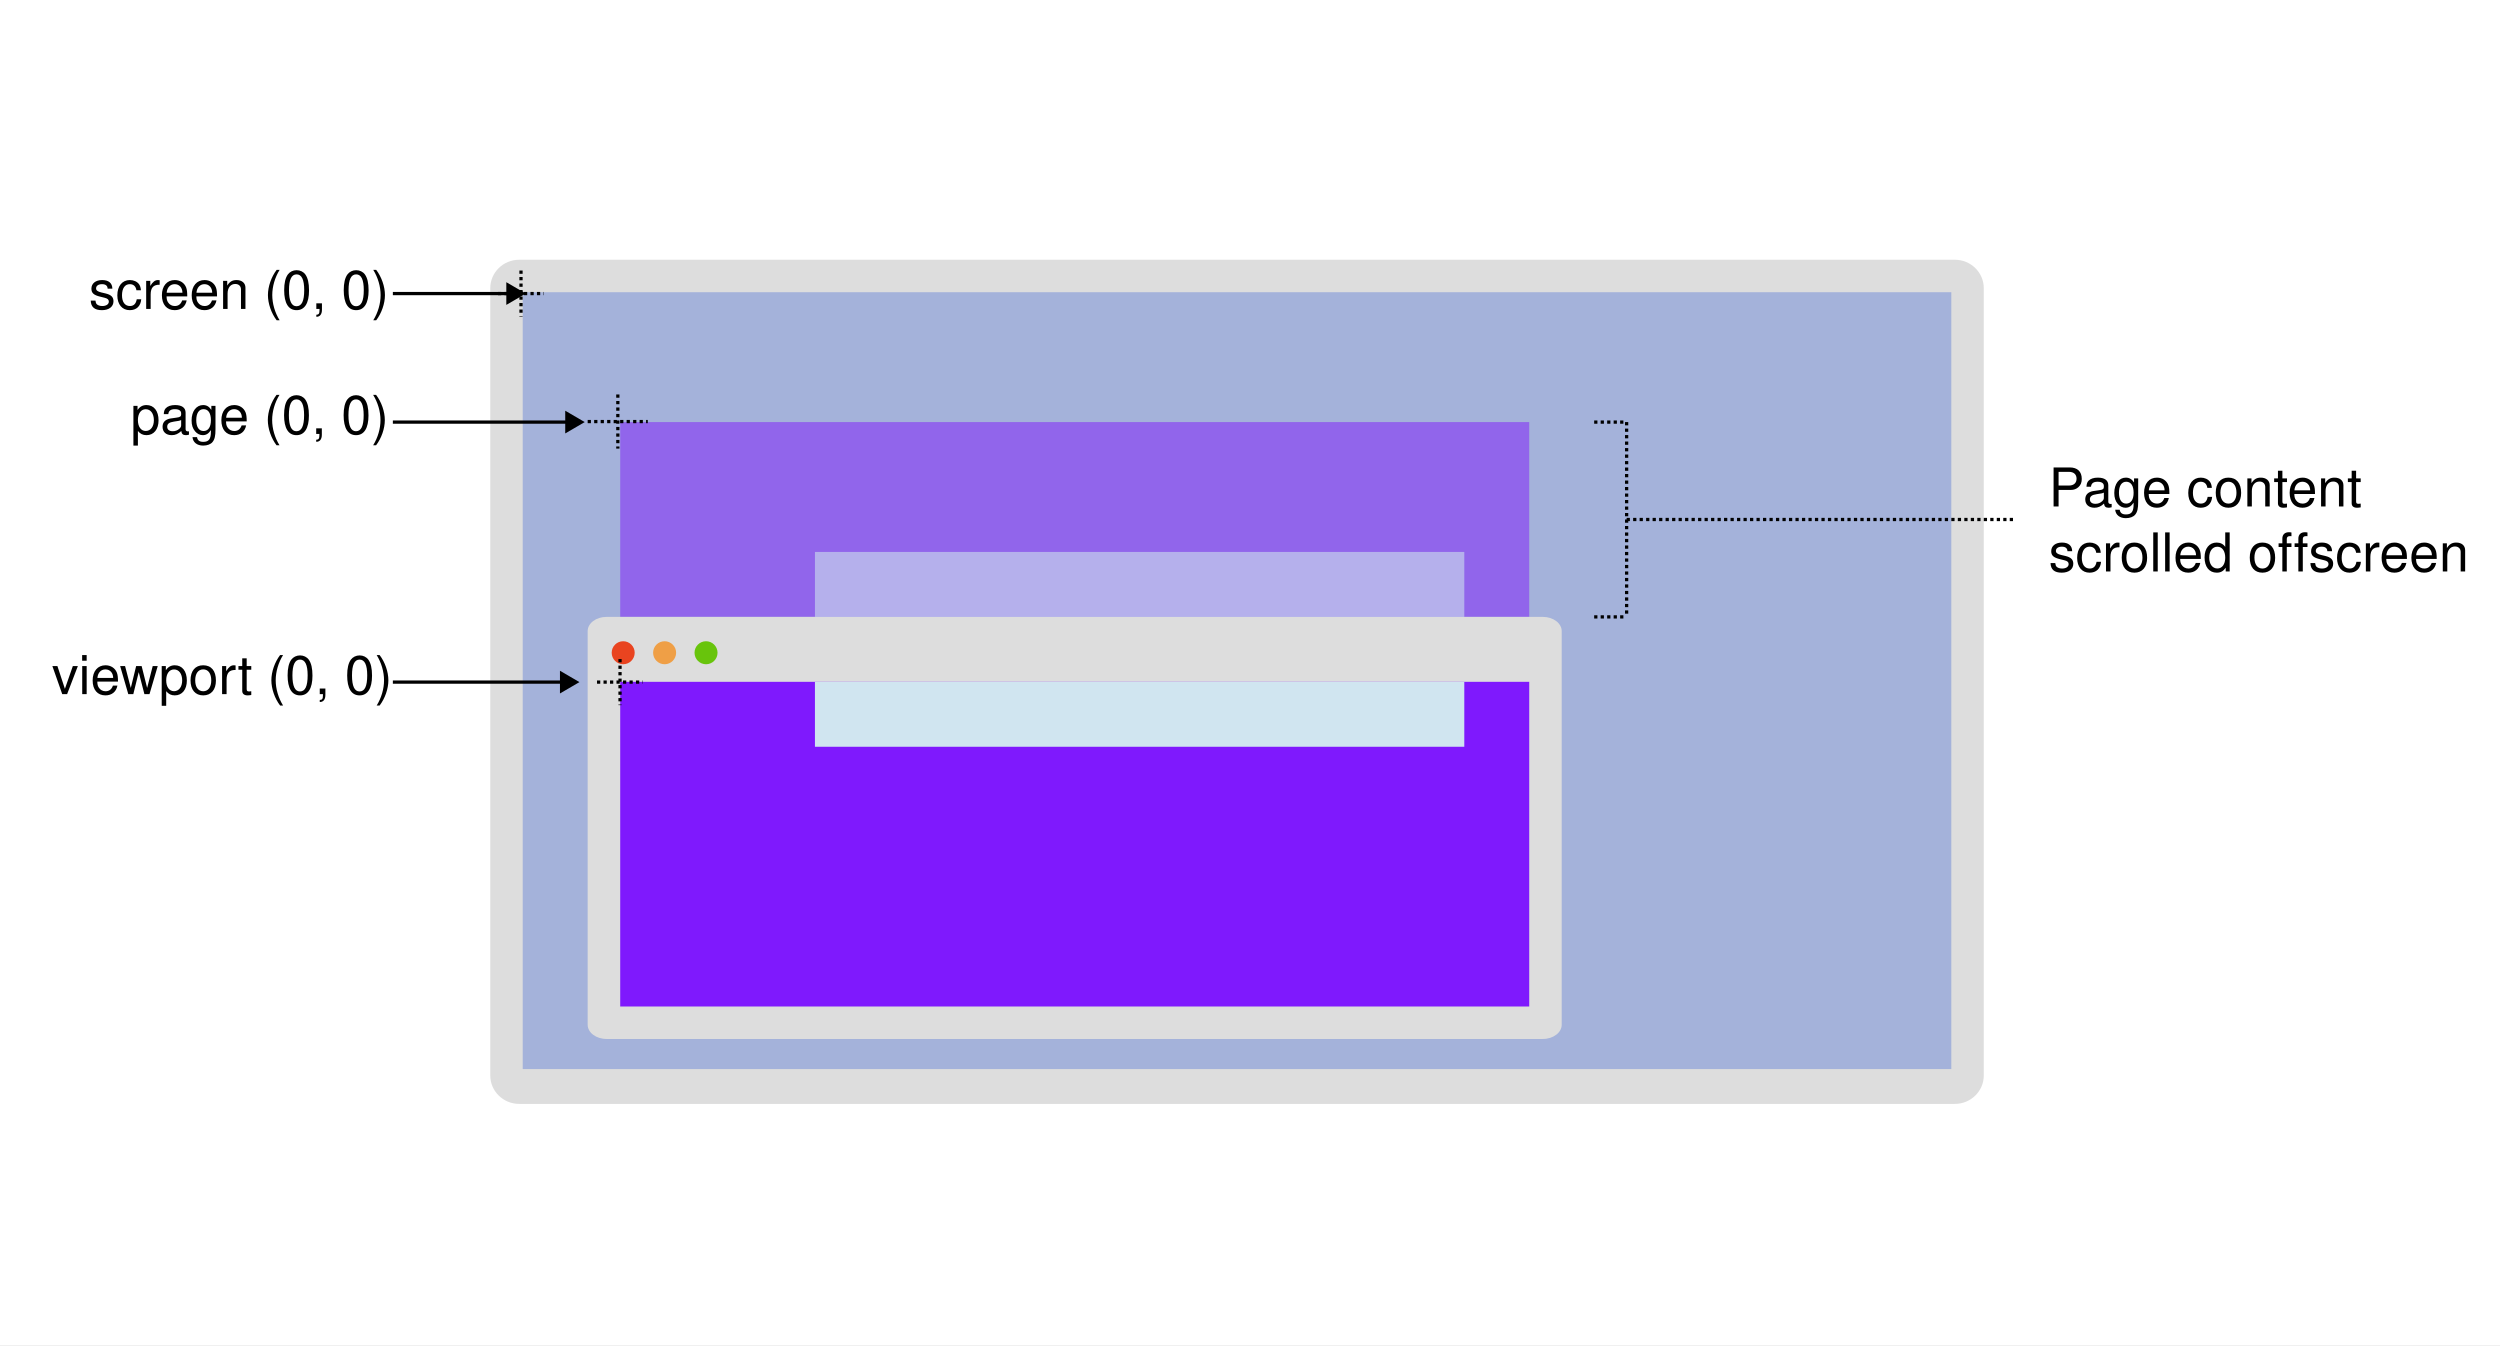
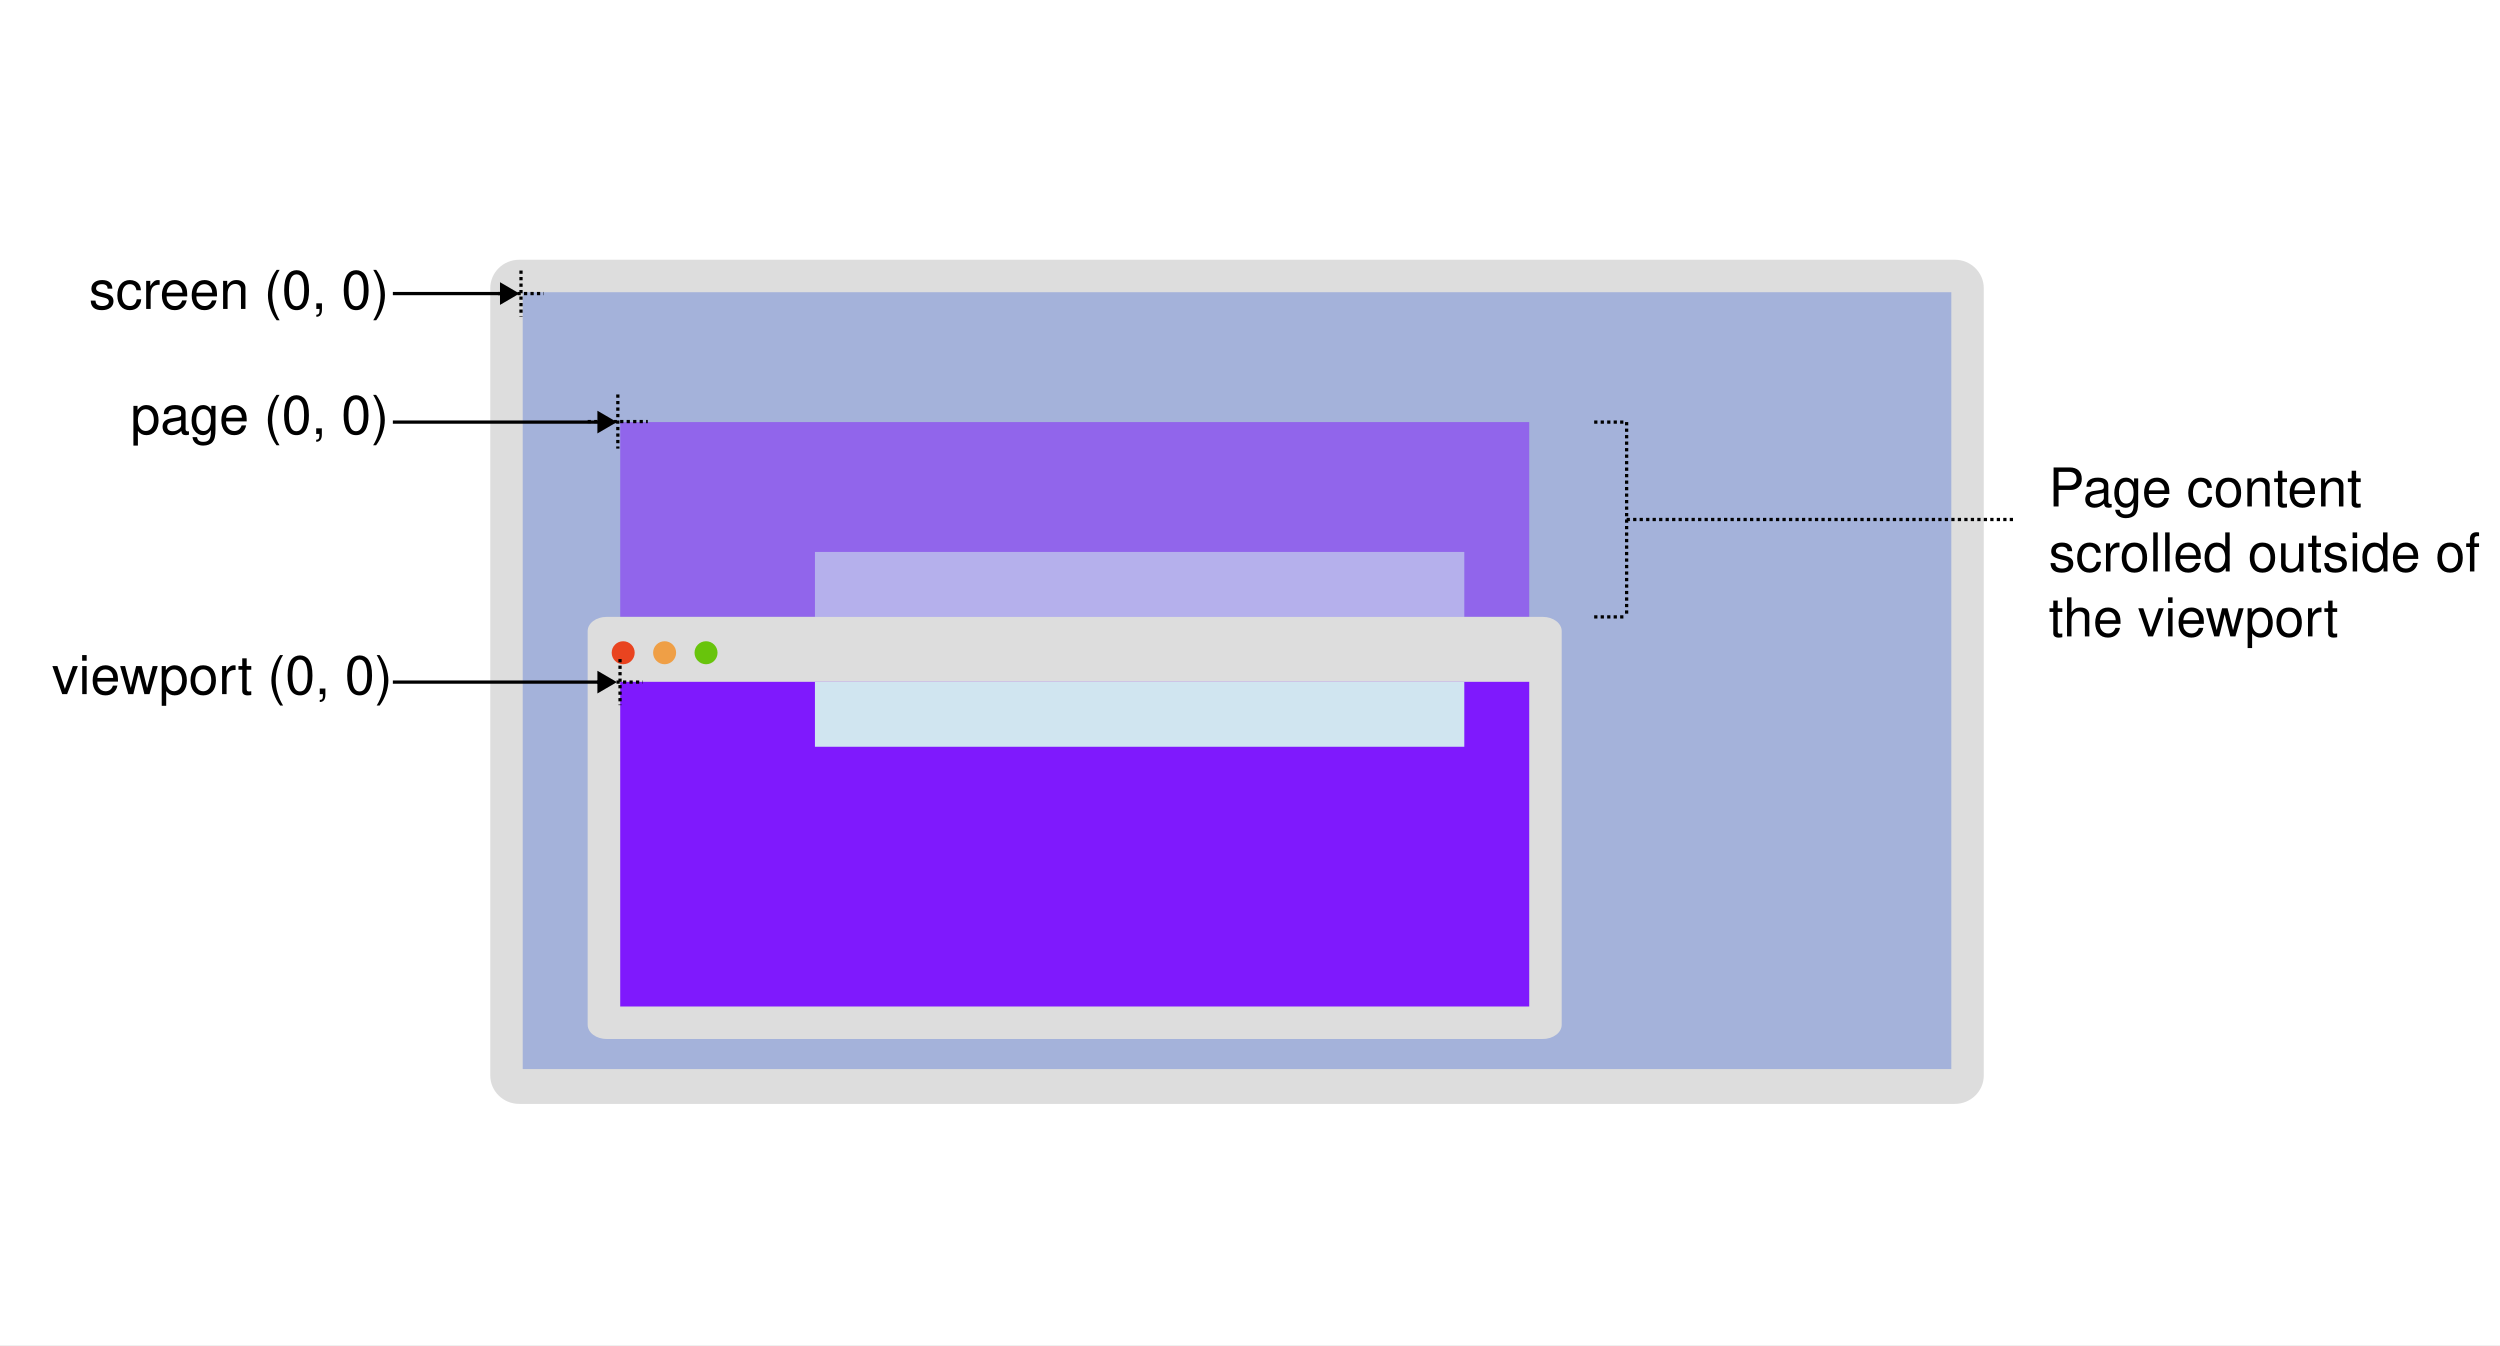
<svg xmlns="http://www.w3.org/2000/svg" height="1104.573" stroke-miterlimit="10" style="fill-rule:nonzero;clip-rule:evenodd;stroke-linecap:round;stroke-linejoin:round" viewBox="0 0 1539.99 828.533" width="2053.061" xml:space="preserve">
  <path d="M0 0h1539.99v828.533H0V0Z" fill="#fff" />
  <path d="M319.832 160h884.338c9.85 0 17.83 7.841 17.83 17.513v484.974c0 9.672-7.98 17.513-17.83 17.513H319.832c-9.848 0-17.832-7.841-17.832-17.513V177.513c0-9.672 7.984-17.513 17.832-17.513Z" fill="#ddd" />
  <path d="M322 180h880v478.543H322V180Z" fill="#a4b2da" />
  <text font-family="Helvetica" font-size="33" transform="translate(20 158.294)">
    <tspan textLength="185.238" x="34.762" y="32">screen (0, 0)</tspan>
  </text>
  <path d="M942 380H382.047V260H942" fill="#7f19fd" fill-opacity=".5" />
  <path d="M373.629 380h576.742c6.422 0 11.629 3.92 11.629 8.756v242.488c0 4.836-5.207 8.756-11.629 8.756H373.629c-6.422 0-11.629-3.92-11.629-8.756V388.756c0-4.836 5.207-8.756 11.629-8.756Z" fill="#ddd" />
  <path d="M376.795 402.088a7.087 7.087 0 1 1 14.175-.001 7.087 7.087 0 0 1-14.175.001Z" fill="#e94420" />
  <path d="M402.31 402.088a7.087 7.087 0 1 1 14.175-.001 7.087 7.087 0 0 1-14.175.001Z" fill="#ef9f46" />
  <path d="M427.825 402.088a7.087 7.087 0 1 1 14.175-.001 7.087 7.087 0 0 1-14.175.001Z" fill="#68c40c" />
  <path d="M942 620H382.047V420H942" fill="#7f19fd" />
  <path d="M502 340h400v40H502v-40Z" fill="#dafcef" fill-opacity=".5" />
  <path d="M502 420h400v40H502v-40Z" fill="#dafcef" fill-opacity=".9" />
  <path d="M320.935 166.65V195m-14.175-14.175H335" fill="none" stroke="#000" stroke-dasharray="2" stroke-linecap="butt" stroke-width="2" />
-   <path d="M314.89 180.825H242" fill="none" stroke="#000" stroke-linecap="butt" stroke-width="2" />
-   <path d="m311.89 187.825 12-7-12-7v14Z" />
+   <path d="M310.993 180.825H242" fill="none" stroke="#000" stroke-linecap="butt" stroke-width="2" />
+   <path d="m307.993 187.825 12-7-12-7v14Z" />
  <text font-family="Helvetica" font-size="33" transform="translate(20 235.294)">
    <tspan textLength="159.602" x="60.398" y="32">page (0, 0)</tspan>
  </text>
  <text font-family="Helvetica" font-size="33" transform="translate(1262 280)">
    <tspan textLength="203.656" x="0" y="32">Page content </tspan>
-     <tspan textLength="258.038" x="0" y="72">scrolled offscreen</tspan>
+     <tspan textLength="275.15" x="0" y="72">scrolled outside of </tspan>
+     <tspan textLength="177.923" x="0" y="112">the viewport</tspan>
  </text>
  <path d="M380.582 243v33.35M362 259.675h37.019" fill="none" stroke="#000" stroke-dasharray="2" stroke-linecap="butt" stroke-width="2" />
-   <path d="M351.179 260H242" fill="none" stroke="#000" stroke-linecap="butt" stroke-width="2" />
-   <path d="m348.179 267 12-7-12-7v14Z" />
+   <path d="M370.994 260H242" fill="none" stroke="#000" stroke-linecap="butt" stroke-width="2" />
+   <path d="m367.994 267 12-7-12-7v14Z" />
  <text font-family="Helvetica" font-size="33" transform="translate(21 395.587)">
    <tspan textLength="209.07" x="10.93" y="32">viewport (0, 0)</tspan>
  </text>
  <path d="M381.935 406v28.35M1002 260v120m-634.24 40.175H396M982 260h20m-20 120h20m0-60h240" fill="none" stroke="#000" stroke-dasharray="2" stroke-linecap="butt" stroke-width="2" />
-   <path d="M347.932 420.175H242" fill="none" stroke="#000" stroke-linecap="butt" stroke-width="2" />
-   <path d="m344.932 427.175 12-7-12-7v14Z" />
+   <path d="M370.994 420.175H242" fill="none" stroke="#000" stroke-linecap="butt" stroke-width="2" />
+   <path d="m367.994 427.175 12-7-12-7v14Z" />
</svg>
